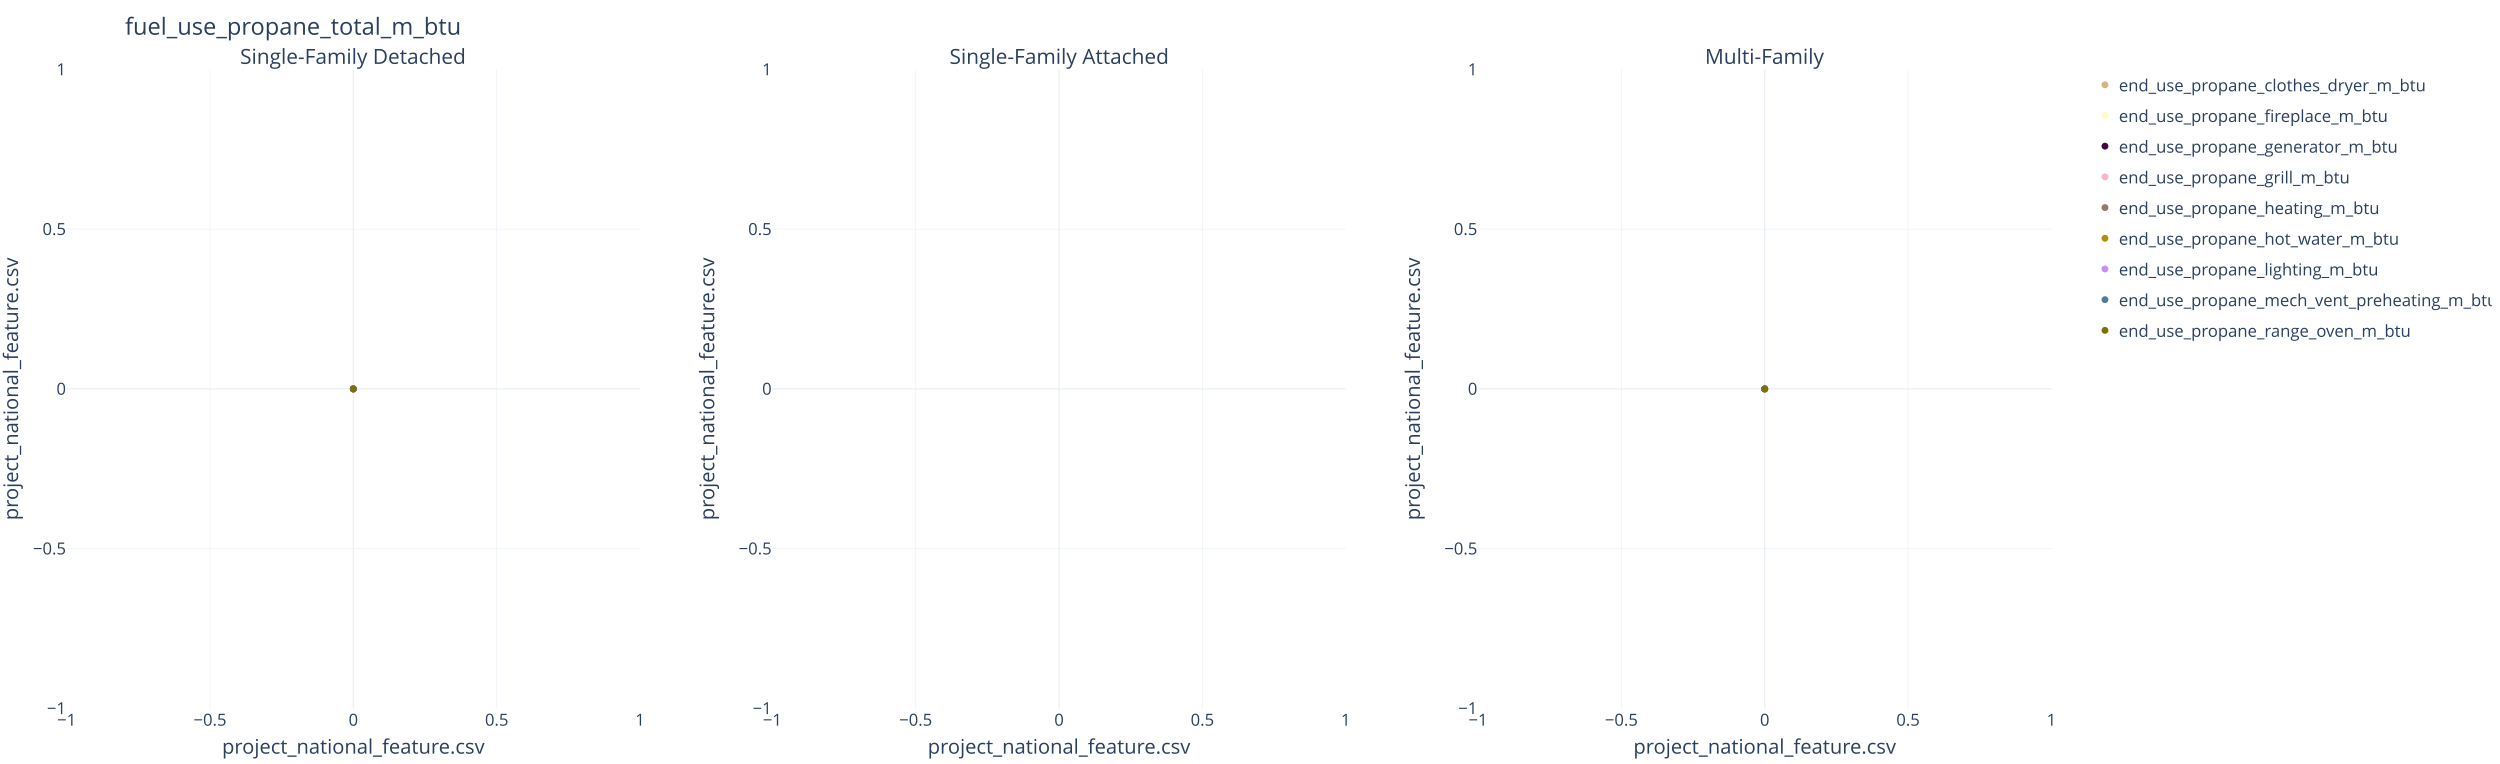
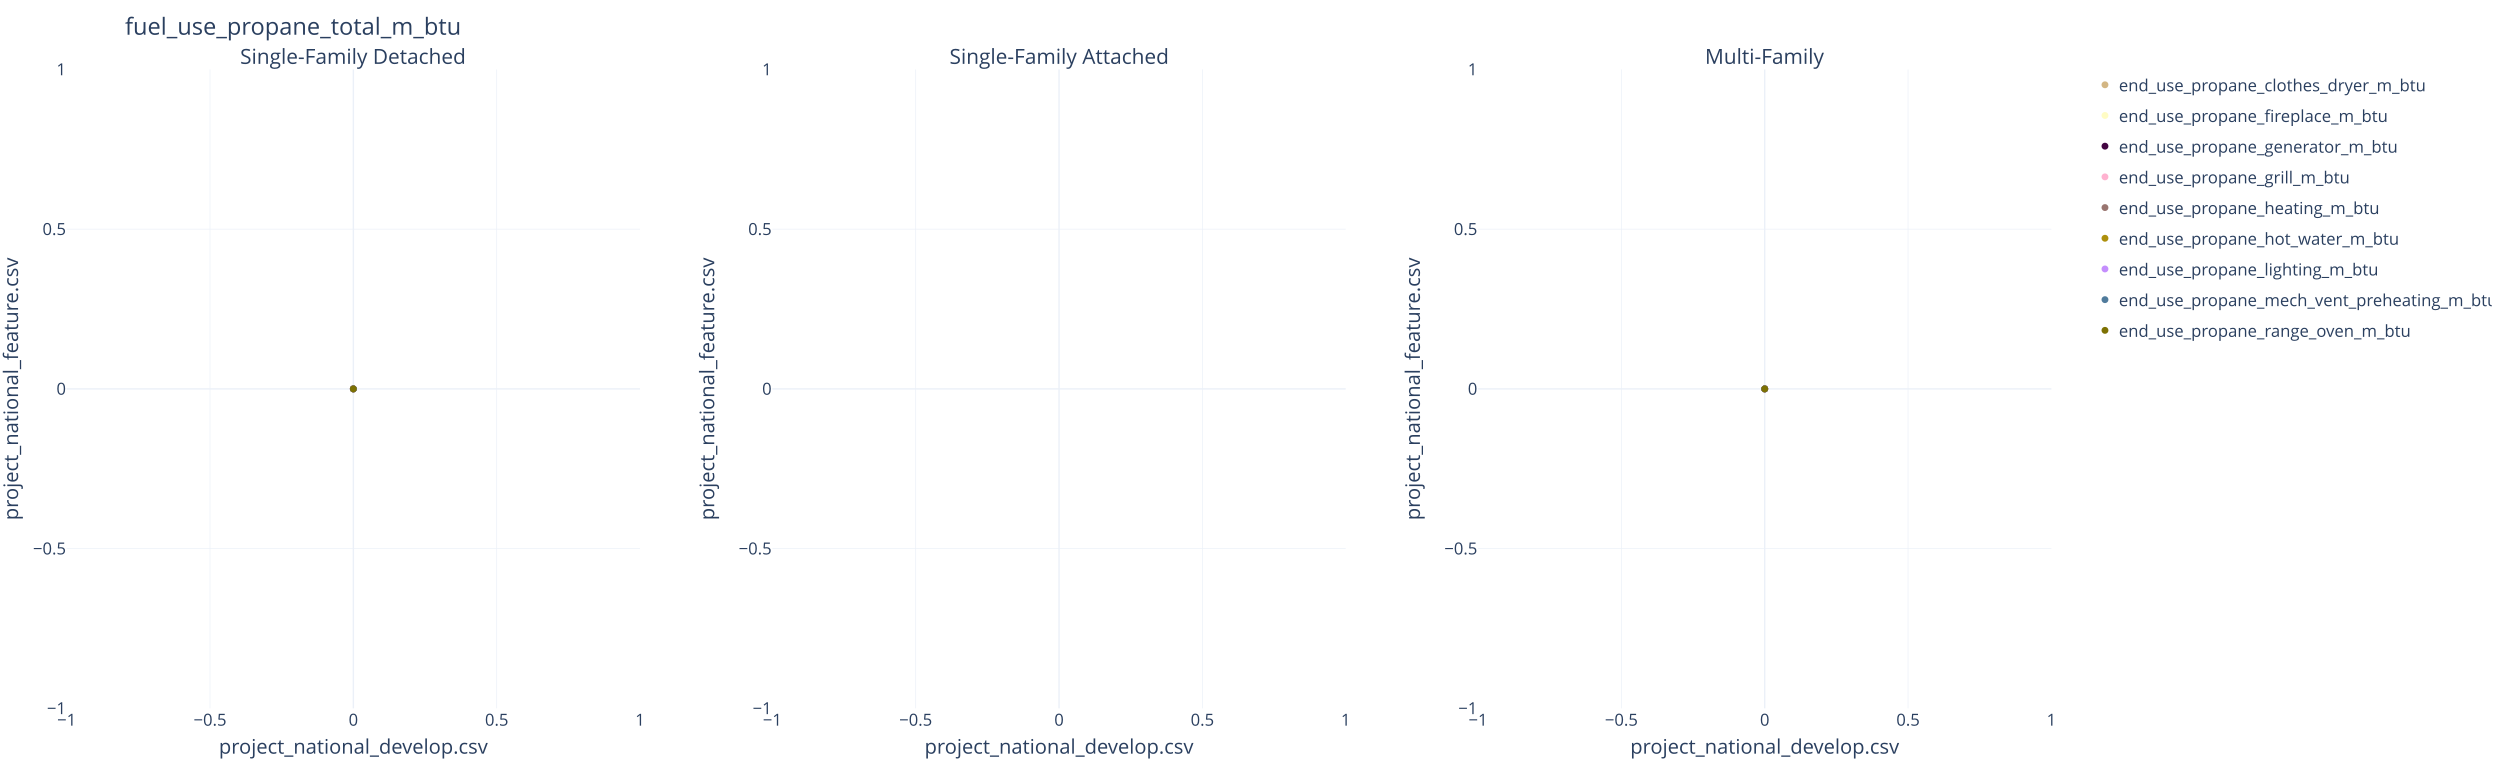
<svg xmlns="http://www.w3.org/2000/svg" class="main-svg" width="3600" height="1100" style="" viewBox="0 0 3600 1100">
  <rect x="0" y="0" width="3600" height="1100" style="fill: rgb(255, 255, 255); fill-opacity: 1;" />
-   <defs id="defs-e39e1d">
+   <defs id="defs-43080e">
    <g class="clips">
-       <clipPath id="clipe39e1dxyplot" class="plotclip">
+       <clipPath id="clip43080exyplot" class="plotclip">
        <rect width="825.644" height="920" />
      </clipPath>
-       <clipPath id="clipe39e1dx2y2plot" class="plotclip">
+       <clipPath id="clip43080ex2y2plot" class="plotclip">
        <rect width="825.644" height="920" />
      </clipPath>
-       <clipPath id="clipe39e1dx3y3plot" class="plotclip">
+       <clipPath id="clip43080ex3y3plot" class="plotclip">
        <rect width="825.644" height="920" />
      </clipPath>
-       <clipPath class="axesclip" id="clipe39e1dx">
+       <clipPath class="axesclip" id="clip43080ex">
        <rect x="96" y="0" width="825.644" height="1100" />
      </clipPath>
-       <clipPath class="axesclip" id="clipe39e1dy">
+       <clipPath class="axesclip" id="clip43080ey">
        <rect x="0" y="100" width="3600" height="920" />
      </clipPath>
-       <clipPath class="axesclip" id="clipe39e1dxy">
+       <clipPath class="axesclip" id="clip43080exy">
        <rect x="96" y="100" width="825.644" height="920" />
      </clipPath>
-       <clipPath class="axesclip" id="clipe39e1dy2">
+       <clipPath class="axesclip" id="clip43080ey2">
        <rect x="0" y="100" width="3600" height="920" />
      </clipPath>
-       <clipPath class="axesclip" id="clipe39e1dxy2">
+       <clipPath class="axesclip" id="clip43080exy2">
        <rect x="96" y="100" width="825.644" height="920" />
      </clipPath>
-       <clipPath class="axesclip" id="clipe39e1dy3">
+       <clipPath class="axesclip" id="clip43080ey3">
        <rect x="0" y="100" width="3600" height="920" />
      </clipPath>
-       <clipPath class="axesclip" id="clipe39e1dxy3">
+       <clipPath class="axesclip" id="clip43080exy3">
        <rect x="96" y="100" width="825.644" height="920" />
      </clipPath>
-       <clipPath class="axesclip" id="clipe39e1dx2">
+       <clipPath class="axesclip" id="clip43080ex2">
        <rect x="1112.178" y="0" width="825.644" height="1100" />
      </clipPath>
-       <clipPath class="axesclip" id="clipe39e1dx2y">
+       <clipPath class="axesclip" id="clip43080ex2y">
        <rect x="1112.178" y="100" width="825.644" height="920" />
      </clipPath>
-       <clipPath class="axesclip" id="clipe39e1dx2y2">
+       <clipPath class="axesclip" id="clip43080ex2y2">
        <rect x="1112.178" y="100" width="825.644" height="920" />
      </clipPath>
-       <clipPath class="axesclip" id="clipe39e1dx2y3">
+       <clipPath class="axesclip" id="clip43080ex2y3">
        <rect x="1112.178" y="100" width="825.644" height="920" />
      </clipPath>
-       <clipPath class="axesclip" id="clipe39e1dx3">
+       <clipPath class="axesclip" id="clip43080ex3">
        <rect x="2128.356" y="0" width="825.644" height="1100" />
      </clipPath>
-       <clipPath class="axesclip" id="clipe39e1dx3y">
+       <clipPath class="axesclip" id="clip43080ex3y">
        <rect x="2128.356" y="100" width="825.644" height="920" />
      </clipPath>
-       <clipPath class="axesclip" id="clipe39e1dx3y2">
+       <clipPath class="axesclip" id="clip43080ex3y2">
        <rect x="2128.356" y="100" width="825.644" height="920" />
      </clipPath>
-       <clipPath class="axesclip" id="clipe39e1dx3y3">
+       <clipPath class="axesclip" id="clip43080ex3y3">
        <rect x="2128.356" y="100" width="825.644" height="920" />
      </clipPath>
    </g>
    <g class="gradients" />
  </defs>
  <g class="bglayer" />
  <g class="layer-below">
    <g class="imagelayer" />
    <g class="shapelayer" />
  </g>
  <g class="cartesianlayer">
    <g class="subplot xy">
      <g class="layer-subplot">
        <g class="shapelayer" />
        <g class="imagelayer" />
      </g>
      <g class="gridlayer">
        <g class="x">
          <path class="xgrid crisp" transform="translate(302.41,0)" d="M0,100v920" style="stroke: rgb(235, 240, 248); stroke-opacity: 1; stroke-width: 1px;" />
          <path class="xgrid crisp" transform="translate(715.23,0)" d="M0,100v920" style="stroke: rgb(235, 240, 248); stroke-opacity: 1; stroke-width: 1px;" />
        </g>
        <g class="y">
          <path class="ygrid crisp" transform="translate(0,790)" d="M96,0h825.644" style="stroke: rgb(235, 240, 248); stroke-opacity: 1; stroke-width: 1px;" />
          <path class="ygrid crisp" transform="translate(0,330)" d="M96,0h825.644" style="stroke: rgb(235, 240, 248); stroke-opacity: 1; stroke-width: 1px;" />
        </g>
      </g>
      <g class="zerolinelayer">
        <path class="xzl zl crisp" transform="translate(508.82,0)" d="M0,100v920" style="stroke: rgb(235, 240, 248); stroke-opacity: 1; stroke-width: 2px;" />
        <path class="yzl zl crisp" transform="translate(0,560)" d="M96,0h825.644" style="stroke: rgb(235, 240, 248); stroke-opacity: 1; stroke-width: 2px;" />
      </g>
      <path class="xlines-below" />
      <path class="ylines-below" />
      <g class="overlines-below" />
      <g class="xaxislayer-below" />
      <g class="yaxislayer-below" />
      <g class="overaxes-below" />
-       <g class="plot" transform="translate(96,100)" clip-path="url('#clipe39e1dxyplot')">
+       <g class="plot" transform="translate(96,100)" clip-path="url('#clip43080exyplot')">
        <g class="scatterlayer mlayer">
-           <g class="trace scatter trace4b847b" style="stroke-miterlimit: 2; opacity: 1;">
+           <g class="trace scatter trace5f9503" style="stroke-miterlimit: 2; opacity: 1;">
            <g class="fills" />
            <g class="errorbars" />
            <g class="lines" />
            <g class="points">
              <path class="point" transform="translate(412.82,460)" d="M5,0A5,5 0 1,1 0,-5A5,5 0 0,1 5,0Z" style="opacity: 1; stroke-width: 0px; fill: rgb(211, 182, 131); fill-opacity: 1;" />
            </g>
            <g class="text" />
          </g>
-           <g class="trace scatter trace940df3" style="stroke-miterlimit: 2; opacity: 1;">
+           <g class="trace scatter traceb9131d" style="stroke-miterlimit: 2; opacity: 1;">
            <g class="fills" />
            <g class="errorbars" />
            <g class="lines" />
            <g class="points">
              <path class="point" transform="translate(412.82,460)" d="M5,0A5,5 0 1,1 0,-5A5,5 0 0,1 5,0Z" style="opacity: 1; stroke-width: 0px; fill: rgb(255, 252, 196); fill-opacity: 1;" />
            </g>
            <g class="text" />
          </g>
-           <g class="trace scatter trace7dbf9f" style="stroke-miterlimit: 2; opacity: 1;">
+           <g class="trace scatter tracefaf373" style="stroke-miterlimit: 2; opacity: 1;">
            <g class="fills" />
            <g class="errorbars" />
            <g class="lines" />
            <g class="points">
              <path class="point" transform="translate(412.82,460)" d="M5,0A5,5 0 1,1 0,-5A5,5 0 0,1 5,0Z" style="opacity: 1; stroke-width: 0px; fill: rgb(67, 5, 65); fill-opacity: 1;" />
            </g>
            <g class="text" />
          </g>
-           <g class="trace scatter trace9f8a54" style="stroke-miterlimit: 2; opacity: 1;">
+           <g class="trace scatter trace2863e4" style="stroke-miterlimit: 2; opacity: 1;">
            <g class="fills" />
            <g class="errorbars" />
            <g class="lines" />
            <g class="points">
              <path class="point" transform="translate(412.82,460)" d="M5,0A5,5 0 1,1 0,-5A5,5 0 0,1 5,0Z" style="opacity: 1; stroke-width: 0px; fill: rgb(255, 178, 208); fill-opacity: 1;" />
            </g>
            <g class="text" />
          </g>
-           <g class="trace scatter trace10ced7" style="stroke-miterlimit: 2; opacity: 1;">
+           <g class="trace scatter traceb1baac" style="stroke-miterlimit: 2; opacity: 1;">
            <g class="fills" />
            <g class="errorbars" />
            <g class="lines" />
            <g class="points">
              <path class="point" transform="translate(412.82,460)" d="M5,0A5,5 0 1,1 0,-5A5,5 0 0,1 5,0Z" style="opacity: 1; stroke-width: 0px; fill: rgb(153, 117, 112); fill-opacity: 1;" />
            </g>
            <g class="text" />
          </g>
-           <g class="trace scatter tracefbb6db" style="stroke-miterlimit: 2; opacity: 1;">
+           <g class="trace scatter trace228591" style="stroke-miterlimit: 2; opacity: 1;">
            <g class="fills" />
            <g class="errorbars" />
            <g class="lines" />
            <g class="points">
              <path class="point" transform="translate(412.82,460)" d="M5,0A5,5 0 1,1 0,-5A5,5 0 0,1 5,0Z" style="opacity: 1; stroke-width: 0px; fill: rgb(173, 144, 13); fill-opacity: 1;" />
            </g>
            <g class="text" />
          </g>
-           <g class="trace scatter trace149e1b" style="stroke-miterlimit: 2; opacity: 1;">
+           <g class="trace scatter trace68a648" style="stroke-miterlimit: 2; opacity: 1;">
            <g class="fills" />
            <g class="errorbars" />
            <g class="lines" />
            <g class="points">
              <path class="point" transform="translate(412.82,460)" d="M5,0A5,5 0 1,1 0,-5A5,5 0 0,1 5,0Z" style="opacity: 1; stroke-width: 0px; fill: rgb(196, 142, 253); fill-opacity: 1;" />
            </g>
            <g class="text" />
          </g>
-           <g class="trace scatter tracea1816d" style="stroke-miterlimit: 2; opacity: 1;">
+           <g class="trace scatter trace3a214d" style="stroke-miterlimit: 2; opacity: 1;">
            <g class="fills" />
            <g class="errorbars" />
            <g class="lines" />
            <g class="points">
              <path class="point" transform="translate(412.82,460)" d="M5,0A5,5 0 1,1 0,-5A5,5 0 0,1 5,0Z" style="opacity: 1; stroke-width: 0px; fill: rgb(80, 123, 156); fill-opacity: 1;" />
            </g>
            <g class="text" />
          </g>
-           <g class="trace scatter trace40f2cc" style="stroke-miterlimit: 2; opacity: 1;">
+           <g class="trace scatter tracec41e2b" style="stroke-miterlimit: 2; opacity: 1;">
            <g class="fills" />
            <g class="errorbars" />
            <g class="lines" />
            <g class="points">
              <path class="point" transform="translate(412.82,460)" d="M5,0A5,5 0 1,1 0,-5A5,5 0 0,1 5,0Z" style="opacity: 1; stroke-width: 0px; fill: rgb(125, 113, 3); fill-opacity: 1;" />
            </g>
            <g class="text" />
          </g>
-           <g class="trace scatter tracedfe1b2" style="stroke-miterlimit: 2; opacity: 1;">
+           <g class="trace scatter trace4278f9" style="stroke-miterlimit: 2; opacity: 1;">
            <g class="fills" />
            <g class="errorbars" />
            <g class="lines" />
            <g class="points" />
            <g class="text" />
          </g>
        </g>
      </g>
      <g class="overplot" />
      <path class="xlines-above crisp" d="M0,0" style="fill: none;" />
      <path class="ylines-above crisp" d="M0,0" style="fill: none;" />
      <g class="overlines-above" />
      <g class="xaxislayer-above">
        <g class="xtick">
          <text text-anchor="middle" x="0" y="1045" transform="translate(96,0)" style="font-family: 'Open Sans', verdana, arial, sans-serif; font-size: 24px; fill: rgb(42, 63, 95); fill-opacity: 1; white-space: pre;">−1</text>
        </g>
        <g class="xtick">
          <text text-anchor="middle" x="0" y="1045" transform="translate(302.41,0)" style="font-family: 'Open Sans', verdana, arial, sans-serif; font-size: 24px; fill: rgb(42, 63, 95); fill-opacity: 1; white-space: pre;">−0.5</text>
        </g>
        <g class="xtick">
          <text text-anchor="middle" x="0" y="1045" transform="translate(508.82,0)" style="font-family: 'Open Sans', verdana, arial, sans-serif; font-size: 24px; fill: rgb(42, 63, 95); fill-opacity: 1; white-space: pre;">0</text>
        </g>
        <g class="xtick">
          <text text-anchor="middle" x="0" y="1045" transform="translate(715.23,0)" style="font-family: 'Open Sans', verdana, arial, sans-serif; font-size: 24px; fill: rgb(42, 63, 95); fill-opacity: 1; white-space: pre;">0.5</text>
        </g>
        <g class="xtick">
          <text text-anchor="middle" x="0" y="1045" transform="translate(921.64,0)" style="font-family: 'Open Sans', verdana, arial, sans-serif; font-size: 24px; fill: rgb(42, 63, 95); fill-opacity: 1; white-space: pre;">1</text>
        </g>
      </g>
      <g class="yaxislayer-above">
        <g class="ytick">
          <text text-anchor="end" x="95" y="8.4" transform="translate(0,1020)" style="font-family: 'Open Sans', verdana, arial, sans-serif; font-size: 24px; fill: rgb(42, 63, 95); fill-opacity: 1; white-space: pre;">−1</text>
        </g>
        <g class="ytick">
          <text text-anchor="end" x="95" y="8.4" transform="translate(0,790)" style="font-family: 'Open Sans', verdana, arial, sans-serif; font-size: 24px; fill: rgb(42, 63, 95); fill-opacity: 1; white-space: pre;">−0.5</text>
        </g>
        <g class="ytick">
          <text text-anchor="end" x="95" y="8.4" transform="translate(0,560)" style="font-family: 'Open Sans', verdana, arial, sans-serif; font-size: 24px; fill: rgb(42, 63, 95); fill-opacity: 1; white-space: pre;">0</text>
        </g>
        <g class="ytick">
          <text text-anchor="end" x="95" y="8.4" transform="translate(0,330)" style="font-family: 'Open Sans', verdana, arial, sans-serif; font-size: 24px; fill: rgb(42, 63, 95); fill-opacity: 1; white-space: pre;">0.5</text>
        </g>
        <g class="ytick">
          <text text-anchor="end" x="95" y="8.4" transform="translate(0,100)" style="font-family: 'Open Sans', verdana, arial, sans-serif; font-size: 24px; fill: rgb(42, 63, 95); fill-opacity: 1; white-space: pre;">1</text>
        </g>
      </g>
      <g class="overaxes-above" />
    </g>
    <g class="subplot x2y2">
      <g class="layer-subplot">
        <g class="shapelayer" />
        <g class="imagelayer" />
      </g>
      <g class="gridlayer">
        <g class="x2">
          <path class="x2grid crisp" transform="translate(1318.588,0)" d="M0,100v920" style="stroke: rgb(235, 240, 248); stroke-opacity: 1; stroke-width: 1px;" />
          <path class="x2grid crisp" transform="translate(1731.408,0)" d="M0,100v920" style="stroke: rgb(235, 240, 248); stroke-opacity: 1; stroke-width: 1px;" />
        </g>
        <g class="y2">
          <path class="y2grid crisp" transform="translate(0,790)" d="M1112.178,0h825.644" style="stroke: rgb(235, 240, 248); stroke-opacity: 1; stroke-width: 1px;" />
          <path class="y2grid crisp" transform="translate(0,330)" d="M1112.178,0h825.644" style="stroke: rgb(235, 240, 248); stroke-opacity: 1; stroke-width: 1px;" />
        </g>
      </g>
      <g class="zerolinelayer">
        <path class="x2zl zl crisp" transform="translate(1524.998,0)" d="M0,100v920" style="stroke: rgb(235, 240, 248); stroke-opacity: 1; stroke-width: 2px;" />
        <path class="y2zl zl crisp" transform="translate(0,560)" d="M1112.178,0h825.644" style="stroke: rgb(235, 240, 248); stroke-opacity: 1; stroke-width: 2px;" />
      </g>
      <path class="xlines-below" />
      <path class="ylines-below" />
      <g class="overlines-below" />
      <g class="xaxislayer-below" />
      <g class="yaxislayer-below" />
      <g class="overaxes-below" />
-       <g class="plot" transform="translate(1112.178,100)" clip-path="url('#clipe39e1dx2y2plot')">
+       <g class="plot" transform="translate(1112.178,100)" clip-path="url('#clip43080ex2y2plot')">
        <g class="scatterlayer mlayer">
-           <g class="trace scatter trace7816e0" style="stroke-miterlimit: 2; opacity: 1;">
+           <g class="trace scatter trace7b8139" style="stroke-miterlimit: 2; opacity: 1;">
            <g class="fills" />
            <g class="errorbars" />
            <g class="lines" />
            <g class="points" />
            <g class="text" />
          </g>
        </g>
      </g>
      <g class="overplot" />
      <path class="xlines-above crisp" d="M0,0" style="fill: none;" />
      <path class="ylines-above crisp" d="M0,0" style="fill: none;" />
      <g class="overlines-above" />
      <g class="xaxislayer-above">
        <g class="x2tick">
          <text text-anchor="middle" x="0" y="1045" transform="translate(1112.178,0)" style="font-family: 'Open Sans', verdana, arial, sans-serif; font-size: 24px; fill: rgb(42, 63, 95); fill-opacity: 1; white-space: pre;">−1</text>
        </g>
        <g class="x2tick">
          <text text-anchor="middle" x="0" y="1045" transform="translate(1318.588,0)" style="font-family: 'Open Sans', verdana, arial, sans-serif; font-size: 24px; fill: rgb(42, 63, 95); fill-opacity: 1; white-space: pre;">−0.5</text>
        </g>
        <g class="x2tick">
          <text text-anchor="middle" x="0" y="1045" transform="translate(1524.998,0)" style="font-family: 'Open Sans', verdana, arial, sans-serif; font-size: 24px; fill: rgb(42, 63, 95); fill-opacity: 1; white-space: pre;">0</text>
        </g>
        <g class="x2tick">
          <text text-anchor="middle" x="0" y="1045" transform="translate(1731.408,0)" style="font-family: 'Open Sans', verdana, arial, sans-serif; font-size: 24px; fill: rgb(42, 63, 95); fill-opacity: 1; white-space: pre;">0.5</text>
        </g>
        <g class="x2tick">
          <text text-anchor="middle" x="0" y="1045" transform="translate(1937.818,0)" style="font-family: 'Open Sans', verdana, arial, sans-serif; font-size: 24px; fill: rgb(42, 63, 95); fill-opacity: 1; white-space: pre;">1</text>
        </g>
      </g>
      <g class="yaxislayer-above">
        <g class="y2tick">
          <text text-anchor="end" x="1111.178" y="8.4" transform="translate(0,1020)" style="font-family: 'Open Sans', verdana, arial, sans-serif; font-size: 24px; fill: rgb(42, 63, 95); fill-opacity: 1; white-space: pre;">−1</text>
        </g>
        <g class="y2tick">
          <text text-anchor="end" x="1111.178" y="8.4" transform="translate(0,790)" style="font-family: 'Open Sans', verdana, arial, sans-serif; font-size: 24px; fill: rgb(42, 63, 95); fill-opacity: 1; white-space: pre;">−0.5</text>
        </g>
        <g class="y2tick">
          <text text-anchor="end" x="1111.178" y="8.4" transform="translate(0,560)" style="font-family: 'Open Sans', verdana, arial, sans-serif; font-size: 24px; fill: rgb(42, 63, 95); fill-opacity: 1; white-space: pre;">0</text>
        </g>
        <g class="y2tick">
          <text text-anchor="end" x="1111.178" y="8.4" transform="translate(0,330)" style="font-family: 'Open Sans', verdana, arial, sans-serif; font-size: 24px; fill: rgb(42, 63, 95); fill-opacity: 1; white-space: pre;">0.5</text>
        </g>
        <g class="y2tick">
          <text text-anchor="end" x="1111.178" y="8.4" transform="translate(0,100)" style="font-family: 'Open Sans', verdana, arial, sans-serif; font-size: 24px; fill: rgb(42, 63, 95); fill-opacity: 1; white-space: pre;">1</text>
        </g>
      </g>
      <g class="overaxes-above" />
    </g>
    <g class="subplot x3y3">
      <g class="layer-subplot">
        <g class="shapelayer" />
        <g class="imagelayer" />
      </g>
      <g class="gridlayer">
        <g class="x3">
          <path class="x3grid crisp" transform="translate(2334.766,0)" d="M0,100v920" style="stroke: rgb(235, 240, 248); stroke-opacity: 1; stroke-width: 1px;" />
          <path class="x3grid crisp" transform="translate(2747.586,0)" d="M0,100v920" style="stroke: rgb(235, 240, 248); stroke-opacity: 1; stroke-width: 1px;" />
        </g>
        <g class="y3">
          <path class="y3grid crisp" transform="translate(0,790)" d="M2128.356,0h825.644" style="stroke: rgb(235, 240, 248); stroke-opacity: 1; stroke-width: 1px;" />
          <path class="y3grid crisp" transform="translate(0,330)" d="M2128.356,0h825.644" style="stroke: rgb(235, 240, 248); stroke-opacity: 1; stroke-width: 1px;" />
        </g>
      </g>
      <g class="zerolinelayer">
        <path class="x3zl zl crisp" transform="translate(2541.176,0)" d="M0,100v920" style="stroke: rgb(235, 240, 248); stroke-opacity: 1; stroke-width: 2px;" />
        <path class="y3zl zl crisp" transform="translate(0,560)" d="M2128.356,0h825.644" style="stroke: rgb(235, 240, 248); stroke-opacity: 1; stroke-width: 2px;" />
      </g>
      <path class="xlines-below" />
      <path class="ylines-below" />
      <g class="overlines-below" />
      <g class="xaxislayer-below" />
      <g class="yaxislayer-below" />
      <g class="overaxes-below" />
-       <g class="plot" transform="translate(2128.356,100)" clip-path="url('#clipe39e1dx3y3plot')">
+       <g class="plot" transform="translate(2128.356,100)" clip-path="url('#clip43080ex3y3plot')">
        <g class="scatterlayer mlayer">
-           <g class="trace scatter trace928131" style="stroke-miterlimit: 2; opacity: 1;">
+           <g class="trace scatter trace09f7a3" style="stroke-miterlimit: 2; opacity: 1;">
            <g class="fills" />
            <g class="errorbars" />
            <g class="lines" />
            <g class="points">
              <path class="point" transform="translate(412.82,460)" d="M5,0A5,5 0 1,1 0,-5A5,5 0 0,1 5,0Z" style="opacity: 1; stroke-width: 0px; fill: rgb(211, 182, 131); fill-opacity: 1;" />
            </g>
            <g class="text" />
          </g>
-           <g class="trace scatter trace48e7b4" style="stroke-miterlimit: 2; opacity: 1;">
+           <g class="trace scatter trace6a9e79" style="stroke-miterlimit: 2; opacity: 1;">
            <g class="fills" />
            <g class="errorbars" />
            <g class="lines" />
            <g class="points">
              <path class="point" transform="translate(412.82,460)" d="M5,0A5,5 0 1,1 0,-5A5,5 0 0,1 5,0Z" style="opacity: 1; stroke-width: 0px; fill: rgb(255, 252, 196); fill-opacity: 1;" />
            </g>
            <g class="text" />
          </g>
-           <g class="trace scatter trace187695" style="stroke-miterlimit: 2; opacity: 1;">
+           <g class="trace scatter tracea3dfdc" style="stroke-miterlimit: 2; opacity: 1;">
            <g class="fills" />
            <g class="errorbars" />
            <g class="lines" />
            <g class="points">
              <path class="point" transform="translate(412.82,460)" d="M5,0A5,5 0 1,1 0,-5A5,5 0 0,1 5,0Z" style="opacity: 1; stroke-width: 0px; fill: rgb(67, 5, 65); fill-opacity: 1;" />
            </g>
            <g class="text" />
          </g>
-           <g class="trace scatter tracef8a565" style="stroke-miterlimit: 2; opacity: 1;">
+           <g class="trace scatter tracea4044d" style="stroke-miterlimit: 2; opacity: 1;">
            <g class="fills" />
            <g class="errorbars" />
            <g class="lines" />
            <g class="points">
              <path class="point" transform="translate(412.82,460)" d="M5,0A5,5 0 1,1 0,-5A5,5 0 0,1 5,0Z" style="opacity: 1; stroke-width: 0px; fill: rgb(255, 178, 208); fill-opacity: 1;" />
            </g>
            <g class="text" />
          </g>
-           <g class="trace scatter trace5d5b5a" style="stroke-miterlimit: 2; opacity: 1;">
+           <g class="trace scatter trace3f125f" style="stroke-miterlimit: 2; opacity: 1;">
            <g class="fills" />
            <g class="errorbars" />
            <g class="lines" />
            <g class="points">
              <path class="point" transform="translate(412.82,460)" d="M5,0A5,5 0 1,1 0,-5A5,5 0 0,1 5,0Z" style="opacity: 1; stroke-width: 0px; fill: rgb(153, 117, 112); fill-opacity: 1;" />
            </g>
            <g class="text" />
          </g>
-           <g class="trace scatter trace17dc5f" style="stroke-miterlimit: 2; opacity: 1;">
+           <g class="trace scatter trace144224" style="stroke-miterlimit: 2; opacity: 1;">
            <g class="fills" />
            <g class="errorbars" />
            <g class="lines" />
            <g class="points">
              <path class="point" transform="translate(412.82,460)" d="M5,0A5,5 0 1,1 0,-5A5,5 0 0,1 5,0Z" style="opacity: 1; stroke-width: 0px; fill: rgb(173, 144, 13); fill-opacity: 1;" />
            </g>
            <g class="text" />
          </g>
-           <g class="trace scatter tracec6daa5" style="stroke-miterlimit: 2; opacity: 1;">
+           <g class="trace scatter trace17568d" style="stroke-miterlimit: 2; opacity: 1;">
            <g class="fills" />
            <g class="errorbars" />
            <g class="lines" />
            <g class="points">
              <path class="point" transform="translate(412.82,460)" d="M5,0A5,5 0 1,1 0,-5A5,5 0 0,1 5,0Z" style="opacity: 1; stroke-width: 0px; fill: rgb(196, 142, 253); fill-opacity: 1;" />
            </g>
            <g class="text" />
          </g>
-           <g class="trace scatter tracec473e7" style="stroke-miterlimit: 2; opacity: 1;">
+           <g class="trace scatter tracea9f094" style="stroke-miterlimit: 2; opacity: 1;">
            <g class="fills" />
            <g class="errorbars" />
            <g class="lines" />
            <g class="points">
              <path class="point" transform="translate(412.82,460)" d="M5,0A5,5 0 1,1 0,-5A5,5 0 0,1 5,0Z" style="opacity: 1; stroke-width: 0px; fill: rgb(80, 123, 156); fill-opacity: 1;" />
            </g>
            <g class="text" />
          </g>
-           <g class="trace scatter trace9d7d12" style="stroke-miterlimit: 2; opacity: 1;">
+           <g class="trace scatter traced81d24" style="stroke-miterlimit: 2; opacity: 1;">
            <g class="fills" />
            <g class="errorbars" />
            <g class="lines" />
            <g class="points">
              <path class="point" transform="translate(412.82,460)" d="M5,0A5,5 0 1,1 0,-5A5,5 0 0,1 5,0Z" style="opacity: 1; stroke-width: 0px; fill: rgb(125, 113, 3); fill-opacity: 1;" />
            </g>
            <g class="text" />
          </g>
-           <g class="trace scatter trace565359" style="stroke-miterlimit: 2; opacity: 1;">
+           <g class="trace scatter trace013e47" style="stroke-miterlimit: 2; opacity: 1;">
            <g class="fills" />
            <g class="errorbars" />
            <g class="lines" />
            <g class="points" />
            <g class="text" />
          </g>
        </g>
      </g>
      <g class="overplot" />
      <path class="xlines-above crisp" d="M0,0" style="fill: none;" />
      <path class="ylines-above crisp" d="M0,0" style="fill: none;" />
      <g class="overlines-above" />
      <g class="xaxislayer-above">
        <g class="x3tick">
          <text text-anchor="middle" x="0" y="1045" transform="translate(2128.356,0)" style="font-family: 'Open Sans', verdana, arial, sans-serif; font-size: 24px; fill: rgb(42, 63, 95); fill-opacity: 1; white-space: pre;">−1</text>
        </g>
        <g class="x3tick">
          <text text-anchor="middle" x="0" y="1045" transform="translate(2334.766,0)" style="font-family: 'Open Sans', verdana, arial, sans-serif; font-size: 24px; fill: rgb(42, 63, 95); fill-opacity: 1; white-space: pre;">−0.5</text>
        </g>
        <g class="x3tick">
          <text text-anchor="middle" x="0" y="1045" transform="translate(2541.176,0)" style="font-family: 'Open Sans', verdana, arial, sans-serif; font-size: 24px; fill: rgb(42, 63, 95); fill-opacity: 1; white-space: pre;">0</text>
        </g>
        <g class="x3tick">
          <text text-anchor="middle" x="0" y="1045" transform="translate(2747.586,0)" style="font-family: 'Open Sans', verdana, arial, sans-serif; font-size: 24px; fill: rgb(42, 63, 95); fill-opacity: 1; white-space: pre;">0.5</text>
        </g>
        <g class="x3tick">
          <text text-anchor="middle" x="0" y="1045" transform="translate(2953.996,0)" style="font-family: 'Open Sans', verdana, arial, sans-serif; font-size: 24px; fill: rgb(42, 63, 95); fill-opacity: 1; white-space: pre;">1</text>
        </g>
      </g>
      <g class="yaxislayer-above">
        <g class="y3tick">
          <text text-anchor="end" x="2127.356" y="8.4" transform="translate(0,1020)" style="font-family: 'Open Sans', verdana, arial, sans-serif; font-size: 24px; fill: rgb(42, 63, 95); fill-opacity: 1; white-space: pre;">−1</text>
        </g>
        <g class="y3tick">
          <text text-anchor="end" x="2127.356" y="8.4" transform="translate(0,790)" style="font-family: 'Open Sans', verdana, arial, sans-serif; font-size: 24px; fill: rgb(42, 63, 95); fill-opacity: 1; white-space: pre;">−0.5</text>
        </g>
        <g class="y3tick">
          <text text-anchor="end" x="2127.356" y="8.4" transform="translate(0,560)" style="font-family: 'Open Sans', verdana, arial, sans-serif; font-size: 24px; fill: rgb(42, 63, 95); fill-opacity: 1; white-space: pre;">0</text>
        </g>
        <g class="y3tick">
          <text text-anchor="end" x="2127.356" y="8.4" transform="translate(0,330)" style="font-family: 'Open Sans', verdana, arial, sans-serif; font-size: 24px; fill: rgb(42, 63, 95); fill-opacity: 1; white-space: pre;">0.5</text>
        </g>
        <g class="y3tick">
          <text text-anchor="end" x="2127.356" y="8.4" transform="translate(0,100)" style="font-family: 'Open Sans', verdana, arial, sans-serif; font-size: 24px; fill: rgb(42, 63, 95); fill-opacity: 1; white-space: pre;">1</text>
        </g>
      </g>
      <g class="overaxes-above" />
    </g>
  </g>
  <g class="polarlayer" />
  <g class="ternarylayer" />
  <g class="geolayer" />
  <g class="funnelarealayer" />
  <g class="pielayer" />
  <g class="treemaplayer" />
  <g class="sunburstlayer" />
  <g class="glimages" />
-   <defs id="topdefs-e39e1d">
+   <defs id="topdefs-43080e">
    <g class="clips" />
-     <clipPath id="legende39e1d">
+     <clipPath id="legend43080e">
      <rect width="577" height="398" x="0" y="0" />
    </clipPath>
  </defs>
  <g class="layer-above">
    <g class="imagelayer" />
    <g class="shapelayer" />
  </g>
  <g class="infolayer">
    <g class="legend" pointer-events="all" transform="translate(3011.16,100)">
      <rect class="bg" shape-rendering="crispEdges" style="stroke: rgb(68, 68, 68); stroke-opacity: 1; fill: rgb(255, 255, 255); fill-opacity: 1; stroke-width: 0px;" width="577" height="398" x="0" y="0" />
-       <g class="scrollbox" transform="" clip-path="url('#legende39e1d')">
+       <g class="scrollbox" transform="" clip-path="url('#legend43080e')">
        <g class="groups" transform="">
          <g class="traces" transform="translate(0,22.1)" style="opacity: 1;">
            <text class="legendtext" text-anchor="start" x="40" y="9.36" style="font-family: 'Open Sans', verdana, arial, sans-serif; font-size: 24px; fill: rgb(42, 63, 95); fill-opacity: 1; white-space: pre;">end_use_propane_clothes_dryer_m_btu</text>
            <g class="layers" style="opacity: 1;">
              <g class="legendfill" />
              <g class="legendlines" />
              <g class="legendsymbols">
                <g class="legendpoints">
                  <path class="scatterpts" transform="translate(20,0)" d="M5,0A5,5 0 1,1 0,-5A5,5 0 0,1 5,0Z" style="opacity: 1; stroke-width: 0px; fill: rgb(211, 182, 131); fill-opacity: 1;" />
                </g>
              </g>
            </g>
            <rect class="legendtoggle" x="0" y="-17.1" width="571.094" height="34.2" style="fill: rgb(0, 0, 0); fill-opacity: 0;" />
          </g>
        </g>
        <g class="groups" transform="translate(0,10)">
          <g class="traces" transform="translate(0,56.3)" style="opacity: 1;">
            <text class="legendtext" text-anchor="start" x="40" y="9.36" style="font-family: 'Open Sans', verdana, arial, sans-serif; font-size: 24px; fill: rgb(42, 63, 95); fill-opacity: 1; white-space: pre;">end_use_propane_fireplace_m_btu</text>
            <g class="layers" style="opacity: 1;">
              <g class="legendfill" />
              <g class="legendlines" />
              <g class="legendsymbols">
                <g class="legendpoints">
                  <path class="scatterpts" transform="translate(20,0)" d="M5,0A5,5 0 1,1 0,-5A5,5 0 0,1 5,0Z" style="opacity: 1; stroke-width: 0px; fill: rgb(255, 252, 196); fill-opacity: 1;" />
                </g>
              </g>
            </g>
            <rect class="legendtoggle" x="0" y="-17.1" width="571.094" height="34.2" style="fill: rgb(0, 0, 0); fill-opacity: 0;" />
          </g>
        </g>
        <g class="groups" transform="translate(0,20)">
          <g class="traces" transform="translate(0,90.5)" style="opacity: 1;">
            <text class="legendtext" text-anchor="start" x="40" y="9.36" style="font-family: 'Open Sans', verdana, arial, sans-serif; font-size: 24px; fill: rgb(42, 63, 95); fill-opacity: 1; white-space: pre;">end_use_propane_generator_m_btu</text>
            <g class="layers" style="opacity: 1;">
              <g class="legendfill" />
              <g class="legendlines" />
              <g class="legendsymbols">
                <g class="legendpoints">
                  <path class="scatterpts" transform="translate(20,0)" d="M5,0A5,5 0 1,1 0,-5A5,5 0 0,1 5,0Z" style="opacity: 1; stroke-width: 0px; fill: rgb(67, 5, 65); fill-opacity: 1;" />
                </g>
              </g>
            </g>
            <rect class="legendtoggle" x="0" y="-17.1" width="571.094" height="34.2" style="fill: rgb(0, 0, 0); fill-opacity: 0;" />
          </g>
        </g>
        <g class="groups" transform="translate(0,30)">
          <g class="traces" transform="translate(0,124.7)" style="opacity: 1;">
            <text class="legendtext" text-anchor="start" x="40" y="9.36" style="font-family: 'Open Sans', verdana, arial, sans-serif; font-size: 24px; fill: rgb(42, 63, 95); fill-opacity: 1; white-space: pre;">end_use_propane_grill_m_btu</text>
            <g class="layers" style="opacity: 1;">
              <g class="legendfill" />
              <g class="legendlines" />
              <g class="legendsymbols">
                <g class="legendpoints">
                  <path class="scatterpts" transform="translate(20,0)" d="M5,0A5,5 0 1,1 0,-5A5,5 0 0,1 5,0Z" style="opacity: 1; stroke-width: 0px; fill: rgb(255, 178, 208); fill-opacity: 1;" />
                </g>
              </g>
            </g>
            <rect class="legendtoggle" x="0" y="-17.1" width="571.094" height="34.2" style="fill: rgb(0, 0, 0); fill-opacity: 0;" />
          </g>
        </g>
        <g class="groups" transform="translate(0,40)">
          <g class="traces" transform="translate(0,158.9)" style="opacity: 1;">
            <text class="legendtext" text-anchor="start" x="40" y="9.36" style="font-family: 'Open Sans', verdana, arial, sans-serif; font-size: 24px; fill: rgb(42, 63, 95); fill-opacity: 1; white-space: pre;">end_use_propane_heating_m_btu</text>
            <g class="layers" style="opacity: 1;">
              <g class="legendfill" />
              <g class="legendlines" />
              <g class="legendsymbols">
                <g class="legendpoints">
                  <path class="scatterpts" transform="translate(20,0)" d="M5,0A5,5 0 1,1 0,-5A5,5 0 0,1 5,0Z" style="opacity: 1; stroke-width: 0px; fill: rgb(153, 117, 112); fill-opacity: 1;" />
                </g>
              </g>
            </g>
            <rect class="legendtoggle" x="0" y="-17.1" width="571.094" height="34.2" style="fill: rgb(0, 0, 0); fill-opacity: 0;" />
          </g>
        </g>
        <g class="groups" transform="translate(0,50)">
          <g class="traces" transform="translate(0,193.1)" style="opacity: 1;">
            <text class="legendtext" text-anchor="start" x="40" y="9.36" style="font-family: 'Open Sans', verdana, arial, sans-serif; font-size: 24px; fill: rgb(42, 63, 95); fill-opacity: 1; white-space: pre;">end_use_propane_hot_water_m_btu</text>
            <g class="layers" style="opacity: 1;">
              <g class="legendfill" />
              <g class="legendlines" />
              <g class="legendsymbols">
                <g class="legendpoints">
                  <path class="scatterpts" transform="translate(20,0)" d="M5,0A5,5 0 1,1 0,-5A5,5 0 0,1 5,0Z" style="opacity: 1; stroke-width: 0px; fill: rgb(173, 144, 13); fill-opacity: 1;" />
                </g>
              </g>
            </g>
            <rect class="legendtoggle" x="0" y="-17.1" width="571.094" height="34.2" style="fill: rgb(0, 0, 0); fill-opacity: 0;" />
          </g>
        </g>
        <g class="groups" transform="translate(0,60)">
          <g class="traces" transform="translate(0,227.3)" style="opacity: 1;">
            <text class="legendtext" text-anchor="start" x="40" y="9.36" style="font-family: 'Open Sans', verdana, arial, sans-serif; font-size: 24px; fill: rgb(42, 63, 95); fill-opacity: 1; white-space: pre;">end_use_propane_lighting_m_btu</text>
            <g class="layers" style="opacity: 1;">
              <g class="legendfill" />
              <g class="legendlines" />
              <g class="legendsymbols">
                <g class="legendpoints">
                  <path class="scatterpts" transform="translate(20,0)" d="M5,0A5,5 0 1,1 0,-5A5,5 0 0,1 5,0Z" style="opacity: 1; stroke-width: 0px; fill: rgb(196, 142, 253); fill-opacity: 1;" />
                </g>
              </g>
            </g>
            <rect class="legendtoggle" x="0" y="-17.1" width="571.094" height="34.2" style="fill: rgb(0, 0, 0); fill-opacity: 0;" />
          </g>
        </g>
        <g class="groups" transform="translate(0,70)">
          <g class="traces" transform="translate(0,261.5)" style="opacity: 1;">
            <text class="legendtext" text-anchor="start" x="40" y="9.36" style="font-family: 'Open Sans', verdana, arial, sans-serif; font-size: 24px; fill: rgb(42, 63, 95); fill-opacity: 1; white-space: pre;">end_use_propane_mech_vent_preheating_m_btu</text>
            <g class="layers" style="opacity: 1;">
              <g class="legendfill" />
              <g class="legendlines" />
              <g class="legendsymbols">
                <g class="legendpoints">
                  <path class="scatterpts" transform="translate(20,0)" d="M5,0A5,5 0 1,1 0,-5A5,5 0 0,1 5,0Z" style="opacity: 1; stroke-width: 0px; fill: rgb(80, 123, 156); fill-opacity: 1;" />
                </g>
              </g>
            </g>
            <rect class="legendtoggle" x="0" y="-17.1" width="571.094" height="34.2" style="fill: rgb(0, 0, 0); fill-opacity: 0;" />
          </g>
        </g>
        <g class="groups" transform="translate(0,80)">
          <g class="traces" transform="translate(0,295.7)" style="opacity: 1;">
            <text class="legendtext" text-anchor="start" x="40" y="9.36" style="font-family: 'Open Sans', verdana, arial, sans-serif; font-size: 24px; fill: rgb(42, 63, 95); fill-opacity: 1; white-space: pre;">end_use_propane_range_oven_m_btu</text>
            <g class="layers" style="opacity: 1;">
              <g class="legendfill" />
              <g class="legendlines" />
              <g class="legendsymbols">
                <g class="legendpoints">
                  <path class="scatterpts" transform="translate(20,0)" d="M5,0A5,5 0 1,1 0,-5A5,5 0 0,1 5,0Z" style="opacity: 1; stroke-width: 0px; fill: rgb(125, 113, 3); fill-opacity: 1;" />
                </g>
              </g>
            </g>
            <rect class="legendtoggle" x="0" y="-17.1" width="571.094" height="34.2" style="fill: rgb(0, 0, 0); fill-opacity: 0;" />
          </g>
        </g>
      </g>
      <rect class="scrollbar" rx="20" ry="3" width="0" height="0" style="fill: rgb(128, 139, 164); fill-opacity: 1;" x="0" y="0" />
    </g>
    <g class="g-gtitle">
      <text class="gtitle" x="180" y="50" text-anchor="start" dy="0em" style="font-family: 'Open Sans', verdana, arial, sans-serif; font-size: 34px; fill: rgb(42, 63, 95); opacity: 1; font-weight: normal; white-space: pre;">fuel_use_propane_total_m_btu</text>
    </g>
    <g class="g-xtitle">
-       <text class="xtitle" x="508.822" y="1085.3" text-anchor="middle" style="font-family: 'Open Sans', verdana, arial, sans-serif; font-size: 29px; fill: rgb(42, 63, 95); opacity: 1; font-weight: normal; white-space: pre;">project_national_feature.csv</text>
+       <text class="xtitle" x="508.822" y="1085.3" text-anchor="middle" style="font-family: 'Open Sans', verdana, arial, sans-serif; font-size: 29px; fill: rgb(42, 63, 95); opacity: 1; font-weight: normal; white-space: pre;">project_national_develop.csv</text>
    </g>
    <g class="g-x2title">
-       <text class="x2title" x="1525" y="1085.3" text-anchor="middle" style="font-family: 'Open Sans', verdana, arial, sans-serif; font-size: 29px; fill: rgb(42, 63, 95); opacity: 1; font-weight: normal; white-space: pre;">project_national_feature.csv</text>
+       <text class="x2title" x="1525" y="1085.3" text-anchor="middle" style="font-family: 'Open Sans', verdana, arial, sans-serif; font-size: 29px; fill: rgb(42, 63, 95); opacity: 1; font-weight: normal; white-space: pre;">project_national_develop.csv</text>
    </g>
    <g class="g-x3title">
-       <text class="x3title" x="2541.178" y="1085.3" text-anchor="middle" style="font-family: 'Open Sans', verdana, arial, sans-serif; font-size: 29px; fill: rgb(42, 63, 95); opacity: 1; font-weight: normal; white-space: pre;">project_national_feature.csv</text>
+       <text class="x3title" x="2541.178" y="1085.3" text-anchor="middle" style="font-family: 'Open Sans', verdana, arial, sans-serif; font-size: 29px; fill: rgb(42, 63, 95); opacity: 1; font-weight: normal; white-space: pre;">project_national_develop.csv</text>
    </g>
    <g class="g-ytitle" transform="translate(13.69043,0)">
      <text class="ytitle" transform="rotate(-90,12.30938,560)" x="12.309" y="560" text-anchor="middle" style="font-family: 'Open Sans', verdana, arial, sans-serif; font-size: 29px; fill: rgb(42, 63, 95); opacity: 1; font-weight: normal; white-space: pre;">project_national_feature.csv</text>
    </g>
    <g class="g-y2title">
      <text class="y2title" transform="rotate(-90,1028.497,560)" x="1028.497" y="560" text-anchor="middle" style="font-family: 'Open Sans', verdana, arial, sans-serif; font-size: 29px; fill: rgb(42, 63, 95); opacity: 1; font-weight: normal; white-space: pre;">project_national_feature.csv</text>
    </g>
    <g class="g-y3title">
      <text class="y3title" transform="rotate(-90,2044.669,560)" x="2044.669" y="560" text-anchor="middle" style="font-family: 'Open Sans', verdana, arial, sans-serif; font-size: 29px; fill: rgb(42, 63, 95); opacity: 1; font-weight: normal; white-space: pre;">project_national_feature.csv</text>
    </g>
    <g class="annotation" data-index="0" style="opacity: 1;">
      <g class="annotation-text-g" transform="rotate(0,508.8222,81.5)">
        <g class="cursor-pointer" transform="translate(347,63)">
          <rect class="bg" x="0.5" y="0.5" width="322" height="36" style="stroke-width: 1px; stroke: rgb(0, 0, 0); stroke-opacity: 0; fill: rgb(0, 0, 0); fill-opacity: 0;" />
          <text class="annotation-text" text-anchor="middle" x="161.25" y="29" style="font-family: 'Open Sans', verdana, arial, sans-serif; font-size: 30px; fill: rgb(42, 63, 95); fill-opacity: 1; white-space: pre;">Single-Family Detached</text>
        </g>
      </g>
    </g>
    <g class="annotation" data-index="1" style="opacity: 1;">
      <g class="annotation-text-g" transform="rotate(0,1525,81.5)">
        <g class="cursor-pointer" transform="translate(1369,63)">
          <rect class="bg" x="0.5" y="0.5" width="311" height="36" style="stroke-width: 1px; stroke: rgb(0, 0, 0); stroke-opacity: 0; fill: rgb(0, 0, 0); fill-opacity: 0;" />
          <text class="annotation-text" text-anchor="middle" x="156.234" y="29" style="font-family: 'Open Sans', verdana, arial, sans-serif; font-size: 30px; fill: rgb(42, 63, 95); fill-opacity: 1; white-space: pre;">Single-Family Attached</text>
        </g>
      </g>
    </g>
    <g class="annotation" data-index="2" style="opacity: 1;">
      <g class="annotation-text-g" transform="rotate(0,2541.178,81.5)">
        <g class="cursor-pointer" transform="translate(2458,63)">
          <rect class="bg" x="0.5" y="0.5" width="165" height="36" style="stroke-width: 1px; stroke: rgb(0, 0, 0); stroke-opacity: 0; fill: rgb(0, 0, 0); fill-opacity: 0;" />
          <text class="annotation-text" text-anchor="middle" x="82.844" y="29" style="font-family: 'Open Sans', verdana, arial, sans-serif; font-size: 30px; fill: rgb(42, 63, 95); fill-opacity: 1; white-space: pre;">Multi-Family</text>
        </g>
      </g>
    </g>
  </g>
</svg>
